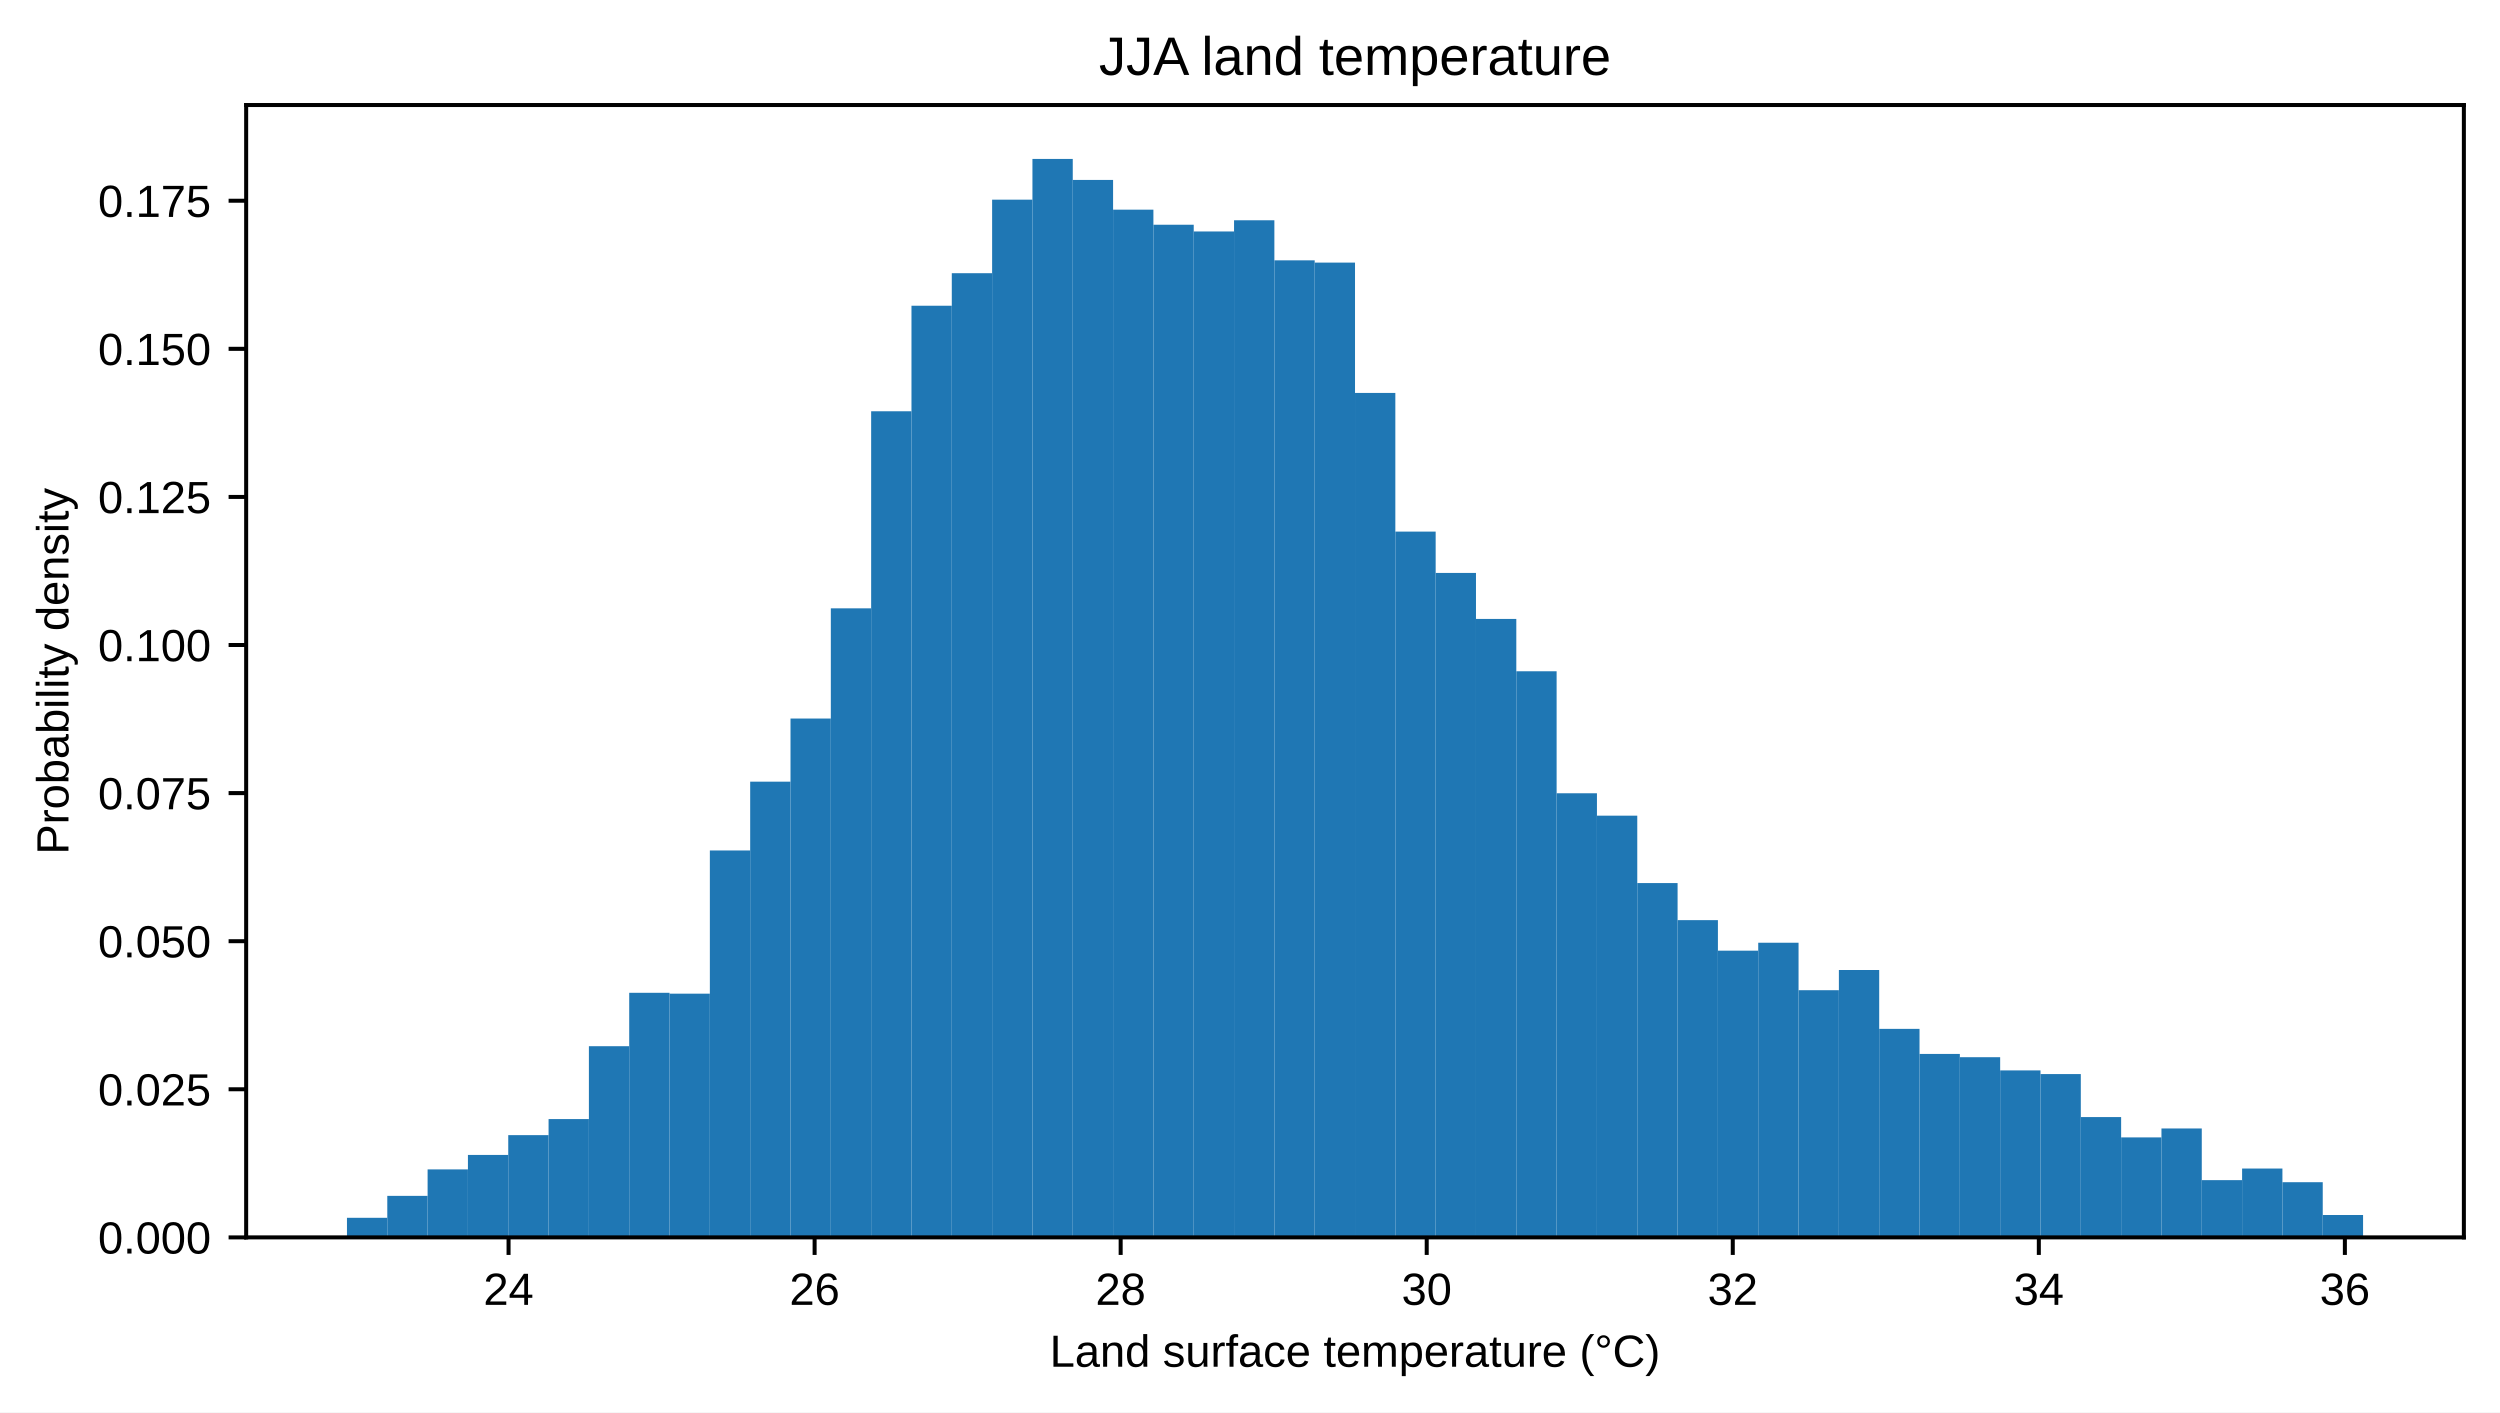
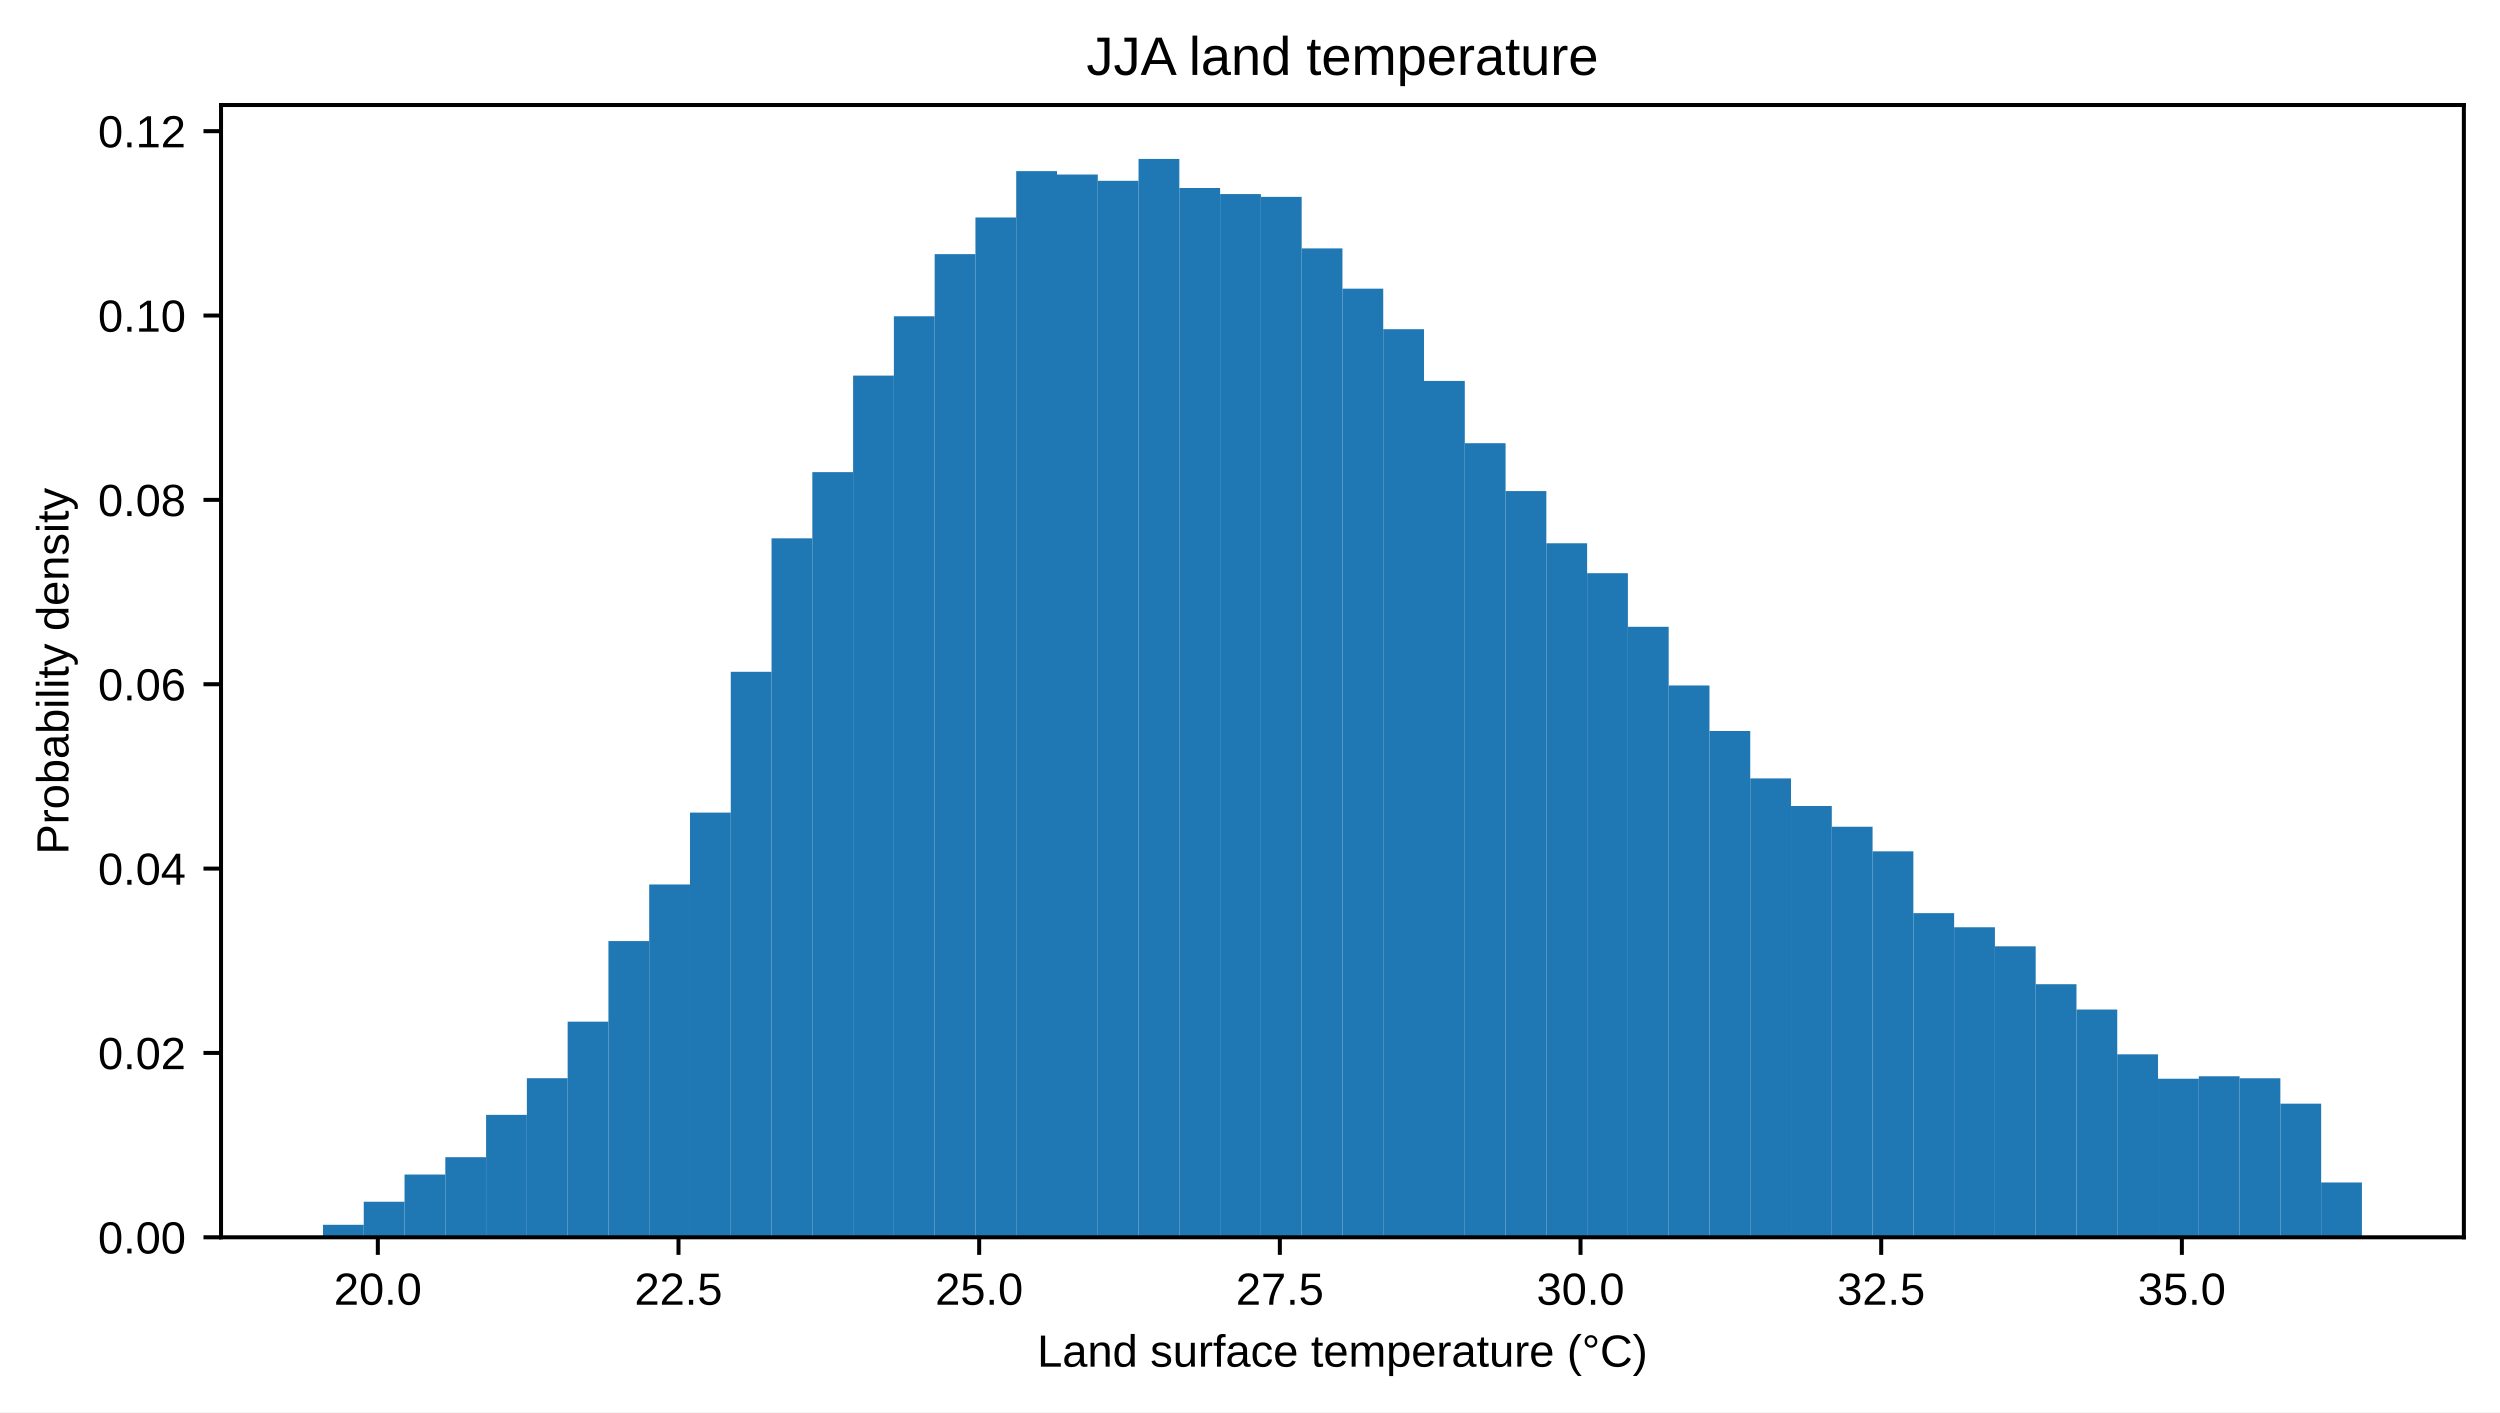
- <svg xmlns="http://www.w3.org/2000/svg" xmlns:xlink="http://www.w3.org/1999/xlink" width="498.215pt" height="281.47pt" viewBox="0 0 498.215 281.47" version="1.1">
+ <svg xmlns="http://www.w3.org/2000/svg" xmlns:xlink="http://www.w3.org/1999/xlink" width="498.25pt" height="281.47pt" viewBox="0 0 498.25 281.47" version="1.1">
  <defs>
    <style type="text/css">*{stroke-linejoin: round; stroke-linecap: butt}</style>
  </defs>
  <g id="figure_1">
    <g id="patch_1">
-       <path d="M 0 281.47 L 498.215 281.47 L 498.215 0 L 0 0 z " style="fill: #ffffff" />
+       <path d="M 0 281.47 L 498.25 281.47 L 498.25 0 L 0 0 z " style="fill: #ffffff" />
    </g>
    <g id="axes_1">
      <g id="patch_2">
-         <path d="M 49.056 246.593 L 491.015 246.593 L 491.015 20.93 L 49.056 20.93 z " style="fill: #ffffff" />
+         <path d="M 44.051 246.593 L 491.05 246.593 L 491.05 20.93 L 44.051 20.93 z " style="fill: #ffffff" />
      </g>
      <g id="patch_3">
-         <path d="M 69.145 246.593 L 77.181 246.593 L 77.181 242.697 L 69.145 242.697 z " clip-path="url(#pe80c046112)" style="fill: #1f77b4" />
+         <path d="M 64.369 246.593 L 72.496 246.593 L 72.496 244.097 L 64.369 244.097 z " clip-path="url(#pc159549e2c)" style="fill: #1f77b4" />
      </g>
      <g id="patch_4">
-         <path d="M 77.181 246.593 L 85.216 246.593 L 85.216 238.314 L 77.181 238.314 z " clip-path="url(#pe80c046112)" style="fill: #1f77b4" />
+         <path d="M 72.496 246.593 L 80.624 246.593 L 80.624 239.502 L 72.496 239.502 z " clip-path="url(#pc159549e2c)" style="fill: #1f77b4" />
      </g>
      <g id="patch_5">
-         <path d="M 85.216 246.593 L 93.252 246.593 L 93.252 233.039 L 85.216 233.039 z " clip-path="url(#pe80c046112)" style="fill: #1f77b4" />
+         <path d="M 80.624 246.593 L 88.751 246.593 L 88.751 234.078 L 80.624 234.078 z " clip-path="url(#pc159549e2c)" style="fill: #1f77b4" />
      </g>
      <g id="patch_6">
-         <path d="M 93.252 246.593 L 101.287 246.593 L 101.287 230.158 L 93.252 230.158 z " clip-path="url(#pe80c046112)" style="fill: #1f77b4" />
+         <path d="M 88.751 246.593 L 96.878 246.593 L 96.878 230.626 L 88.751 230.626 z " clip-path="url(#pc159549e2c)" style="fill: #1f77b4" />
      </g>
      <g id="patch_7">
-         <path d="M 101.287 246.593 L 109.323 246.593 L 109.323 226.221 L 101.287 226.221 z " clip-path="url(#pe80c046112)" style="fill: #1f77b4" />
+         <path d="M 96.878 246.593 L 105.005 246.593 L 105.005 222.198 L 96.878 222.198 z " clip-path="url(#pc159549e2c)" style="fill: #1f77b4" />
      </g>
      <g id="patch_8">
-         <path d="M 109.323 246.593 L 117.359 246.593 L 117.359 223.015 L 109.323 223.015 z " clip-path="url(#pe80c046112)" style="fill: #1f77b4" />
+         <path d="M 105.005 246.593 L 113.133 246.593 L 113.133 214.879 L 105.005 214.879 z " clip-path="url(#pc159549e2c)" style="fill: #1f77b4" />
      </g>
      <g id="patch_9">
-         <path d="M 117.359 246.593 L 125.394 246.593 L 125.394 208.487 L 117.359 208.487 z " clip-path="url(#pe80c046112)" style="fill: #1f77b4" />
+         <path d="M 113.133 246.593 L 121.26 246.593 L 121.26 203.625 L 113.133 203.625 z " clip-path="url(#pc159549e2c)" style="fill: #1f77b4" />
      </g>
      <g id="patch_10">
-         <path d="M 125.394 246.593 L 133.43 246.593 L 133.43 197.855 L 125.394 197.855 z " clip-path="url(#pe80c046112)" style="fill: #1f77b4" />
+         <path d="M 121.26 246.593 L 129.387 246.593 L 129.387 187.556 L 121.26 187.556 z " clip-path="url(#pc159549e2c)" style="fill: #1f77b4" />
      </g>
      <g id="patch_11">
-         <path d="M 133.43 246.593 L 141.465 246.593 L 141.465 198.018 L 133.43 198.018 z " clip-path="url(#pe80c046112)" style="fill: #1f77b4" />
+         <path d="M 129.387 246.593 L 137.514 246.593 L 137.514 176.268 L 129.387 176.268 z " clip-path="url(#pc159549e2c)" style="fill: #1f77b4" />
      </g>
      <g id="patch_12">
-         <path d="M 141.465 246.593 L 149.501 246.593 L 149.501 169.489 L 141.465 169.489 z " clip-path="url(#pe80c046112)" style="fill: #1f77b4" />
+         <path d="M 137.514 246.593 L 145.642 246.593 L 145.642 161.951 L 137.514 161.951 z " clip-path="url(#pc159549e2c)" style="fill: #1f77b4" />
      </g>
      <g id="patch_13">
-         <path d="M 149.501 246.593 L 157.537 246.593 L 157.537 155.773 L 149.501 155.773 z " clip-path="url(#pe80c046112)" style="fill: #1f77b4" />
+         <path d="M 145.642 246.593 L 153.769 246.593 L 153.769 133.884 L 145.642 133.884 z " clip-path="url(#pc159549e2c)" style="fill: #1f77b4" />
      </g>
      <g id="patch_14">
-         <path d="M 157.537 246.593 L 165.572 246.593 L 165.572 143.193 L 157.537 143.193 z " clip-path="url(#pe80c046112)" style="fill: #1f77b4" />
+         <path d="M 153.769 246.593 L 161.896 246.593 L 161.896 107.289 L 153.769 107.289 z " clip-path="url(#pc159549e2c)" style="fill: #1f77b4" />
      </g>
      <g id="patch_15">
-         <path d="M 165.572 246.593 L 173.608 246.593 L 173.608 121.238 L 165.572 121.238 z " clip-path="url(#pe80c046112)" style="fill: #1f77b4" />
+         <path d="M 161.896 246.593 L 170.023 246.593 L 170.023 94.098 L 161.896 94.098 z " clip-path="url(#pc159549e2c)" style="fill: #1f77b4" />
      </g>
      <g id="patch_16">
-         <path d="M 173.608 246.593 L 181.644 246.593 L 181.644 81.956 L 173.608 81.956 z " clip-path="url(#pe80c046112)" style="fill: #1f77b4" />
+         <path d="M 170.023 246.593 L 178.151 246.593 L 178.151 74.864 L 170.023 74.864 z " clip-path="url(#pc159549e2c)" style="fill: #1f77b4" />
      </g>
      <g id="patch_17">
-         <path d="M 181.644 246.593 L 189.679 246.593 L 189.679 60.935 L 181.644 60.935 z " clip-path="url(#pe80c046112)" style="fill: #1f77b4" />
+         <path d="M 178.151 246.593 L 186.278 246.593 L 186.278 63.027 L 178.151 63.027 z " clip-path="url(#pc159549e2c)" style="fill: #1f77b4" />
      </g>
      <g id="patch_18">
-         <path d="M 189.679 246.593 L 197.715 246.593 L 197.715 54.442 L 189.679 54.442 z " clip-path="url(#pe80c046112)" style="fill: #1f77b4" />
+         <path d="M 186.278 246.593 L 194.405 246.593 L 194.405 50.647 L 186.278 50.647 z " clip-path="url(#pc159549e2c)" style="fill: #1f77b4" />
      </g>
      <g id="patch_19">
-         <path d="M 197.715 246.593 L 205.75 246.593 L 205.75 39.792 L 197.715 39.792 z " clip-path="url(#pe80c046112)" style="fill: #1f77b4" />
+         <path d="M 194.405 246.593 L 202.532 246.593 L 202.532 43.336 L 194.405 43.336 z " clip-path="url(#pc159549e2c)" style="fill: #1f77b4" />
      </g>
      <g id="patch_20">
-         <path d="M 205.75 246.593 L 213.786 246.593 L 213.786 31.676 L 205.75 31.676 z " clip-path="url(#pe80c046112)" style="fill: #1f77b4" />
+         <path d="M 202.532 246.593 L 210.66 246.593 L 210.66 34.105 L 202.532 34.105 z " clip-path="url(#pc159549e2c)" style="fill: #1f77b4" />
      </g>
      <g id="patch_21">
-         <path d="M 213.786 246.593 L 221.822 246.593 L 221.822 35.856 L 213.786 35.856 z " clip-path="url(#pe80c046112)" style="fill: #1f77b4" />
+         <path d="M 210.66 246.593 L 218.787 246.593 L 218.787 34.79 L 210.66 34.79 z " clip-path="url(#pc159549e2c)" style="fill: #1f77b4" />
      </g>
      <g id="patch_22">
-         <path d="M 221.822 246.593 L 229.857 246.593 L 229.857 41.781 L 221.822 41.781 z " clip-path="url(#pe80c046112)" style="fill: #1f77b4" />
+         <path d="M 218.787 246.593 L 226.914 246.593 L 226.914 36.034 L 218.787 36.034 z " clip-path="url(#pc159549e2c)" style="fill: #1f77b4" />
      </g>
      <g id="patch_23">
-         <path d="M 229.857 246.593 L 237.893 246.593 L 237.893 44.784 L 229.857 44.784 z " clip-path="url(#pe80c046112)" style="fill: #1f77b4" />
+         <path d="M 226.914 246.593 L 235.041 246.593 L 235.041 31.676 L 226.914 31.676 z " clip-path="url(#pc159549e2c)" style="fill: #1f77b4" />
      </g>
      <g id="patch_24">
-         <path d="M 237.893 246.593 L 245.928 246.593 L 245.928 46.123 L 237.893 46.123 z " clip-path="url(#pe80c046112)" style="fill: #1f77b4" />
+         <path d="M 235.041 246.593 L 243.169 246.593 L 243.169 37.472 L 235.041 37.472 z " clip-path="url(#pc159549e2c)" style="fill: #1f77b4" />
      </g>
      <g id="patch_25">
-         <path d="M 245.928 246.593 L 253.964 246.593 L 253.964 43.891 L 245.928 43.891 z " clip-path="url(#pe80c046112)" style="fill: #1f77b4" />
+         <path d="M 243.169 246.593 L 251.296 246.593 L 251.296 38.674 L 243.169 38.674 z " clip-path="url(#pc159549e2c)" style="fill: #1f77b4" />
      </g>
      <g id="patch_26">
-         <path d="M 253.964 246.593 L 262 246.593 L 262 51.886 L 253.964 51.886 z " clip-path="url(#pe80c046112)" style="fill: #1f77b4" />
+         <path d="M 251.296 246.593 L 259.423 246.593 L 259.423 39.232 L 251.296 39.232 z " clip-path="url(#pc159549e2c)" style="fill: #1f77b4" />
      </g>
      <g id="patch_27">
-         <path d="M 262 246.593 L 270.035 246.593 L 270.035 52.332 L 262 52.332 z " clip-path="url(#pe80c046112)" style="fill: #1f77b4" />
+         <path d="M 259.423 246.593 L 267.55 246.593 L 267.55 49.505 L 259.423 49.505 z " clip-path="url(#pc159549e2c)" style="fill: #1f77b4" />
      </g>
      <g id="patch_28">
-         <path d="M 270.035 246.593 L 278.071 246.593 L 278.071 78.304 L 270.035 78.304 z " clip-path="url(#pe80c046112)" style="fill: #1f77b4" />
+         <path d="M 267.55 246.593 L 275.678 246.593 L 275.678 57.527 L 267.55 57.527 z " clip-path="url(#pc159549e2c)" style="fill: #1f77b4" />
      </g>
      <g id="patch_29">
-         <path d="M 278.071 246.593 L 286.107 246.593 L 286.107 105.939 L 278.071 105.939 z " clip-path="url(#pe80c046112)" style="fill: #1f77b4" />
+         <path d="M 275.678 246.593 L 283.805 246.593 L 283.805 65.607 L 275.678 65.607 z " clip-path="url(#pc159549e2c)" style="fill: #1f77b4" />
      </g>
      <g id="patch_30">
-         <path d="M 286.107 246.593 L 294.142 246.593 L 294.142 114.177 L 286.107 114.177 z " clip-path="url(#pe80c046112)" style="fill: #1f77b4" />
+         <path d="M 283.805 246.593 L 291.932 246.593 L 291.932 75.914 L 283.805 75.914 z " clip-path="url(#pc159549e2c)" style="fill: #1f77b4" />
      </g>
      <g id="patch_31">
-         <path d="M 294.142 246.593 L 302.178 246.593 L 302.178 123.349 L 294.142 123.349 z " clip-path="url(#pe80c046112)" style="fill: #1f77b4" />
+         <path d="M 291.932 246.593 L 300.059 246.593 L 300.059 88.335 L 291.932 88.335 z " clip-path="url(#pc159549e2c)" style="fill: #1f77b4" />
      </g>
      <g id="patch_32">
-         <path d="M 302.178 246.593 L 310.213 246.593 L 310.213 133.778 L 302.178 133.778 z " clip-path="url(#pe80c046112)" style="fill: #1f77b4" />
+         <path d="M 300.059 246.593 L 308.187 246.593 L 308.187 97.863 L 300.059 97.863 z " clip-path="url(#pc159549e2c)" style="fill: #1f77b4" />
      </g>
      <g id="patch_33">
-         <path d="M 310.213 246.593 L 318.249 246.593 L 318.249 158.086 L 310.213 158.086 z " clip-path="url(#pe80c046112)" style="fill: #1f77b4" />
+         <path d="M 308.187 246.593 L 316.314 246.593 L 316.314 108.279 L 308.187 108.279 z " clip-path="url(#pc159549e2c)" style="fill: #1f77b4" />
      </g>
      <g id="patch_34">
-         <path d="M 318.249 246.593 L 326.285 246.593 L 326.285 162.55 L 318.249 162.55 z " clip-path="url(#pe80c046112)" style="fill: #1f77b4" />
+         <path d="M 316.314 246.593 L 324.441 246.593 L 324.441 114.236 L 316.314 114.236 z " clip-path="url(#pc159549e2c)" style="fill: #1f77b4" />
      </g>
      <g id="patch_35">
-         <path d="M 326.285 246.593 L 334.32 246.593 L 334.32 175.982 L 326.285 175.982 z " clip-path="url(#pe80c046112)" style="fill: #1f77b4" />
+         <path d="M 324.441 246.593 L 332.568 246.593 L 332.568 124.915 L 324.441 124.915 z " clip-path="url(#pc159549e2c)" style="fill: #1f77b4" />
      </g>
      <g id="patch_36">
-         <path d="M 334.32 246.593 L 342.356 246.593 L 342.356 183.368 L 334.32 183.368 z " clip-path="url(#pe80c046112)" style="fill: #1f77b4" />
+         <path d="M 332.568 246.593 L 340.696 246.593 L 340.696 136.609 L 332.568 136.609 z " clip-path="url(#pc159549e2c)" style="fill: #1f77b4" />
      </g>
      <g id="patch_37">
-         <path d="M 342.356 246.593 L 350.391 246.593 L 350.391 189.455 L 342.356 189.455 z " clip-path="url(#pe80c046112)" style="fill: #1f77b4" />
+         <path d="M 340.696 246.593 L 348.823 246.593 L 348.823 145.688 L 340.696 145.688 z " clip-path="url(#pc159549e2c)" style="fill: #1f77b4" />
      </g>
      <g id="patch_38">
-         <path d="M 350.391 246.593 L 358.427 246.593 L 358.427 187.872 L 350.391 187.872 z " clip-path="url(#pe80c046112)" style="fill: #1f77b4" />
+         <path d="M 348.823 246.593 L 356.95 246.593 L 356.95 155.14 L 348.823 155.14 z " clip-path="url(#pc159549e2c)" style="fill: #1f77b4" />
      </g>
      <g id="patch_39">
-         <path d="M 358.427 246.593 L 366.463 246.593 L 366.463 197.328 L 358.427 197.328 z " clip-path="url(#pe80c046112)" style="fill: #1f77b4" />
+         <path d="M 356.95 246.593 L 365.077 246.593 L 365.077 160.64 L 356.95 160.64 z " clip-path="url(#pc159549e2c)" style="fill: #1f77b4" />
      </g>
      <g id="patch_40">
-         <path d="M 366.463 246.593 L 374.498 246.593 L 374.498 193.31 L 366.463 193.31 z " clip-path="url(#pe80c046112)" style="fill: #1f77b4" />
+         <path d="M 365.077 246.593 L 373.205 246.593 L 373.205 164.769 L 365.077 164.769 z " clip-path="url(#pc159549e2c)" style="fill: #1f77b4" />
      </g>
      <g id="patch_41">
-         <path d="M 374.498 246.593 L 382.534 246.593 L 382.534 205.038 L 374.498 205.038 z " clip-path="url(#pe80c046112)" style="fill: #1f77b4" />
+         <path d="M 373.205 246.593 L 381.332 246.593 L 381.332 169.677 L 373.205 169.677 z " clip-path="url(#pc159549e2c)" style="fill: #1f77b4" />
      </g>
      <g id="patch_42">
-         <path d="M 382.534 246.593 L 390.57 246.593 L 390.57 210.03 L 382.534 210.03 z " clip-path="url(#pe80c046112)" style="fill: #1f77b4" />
+         <path d="M 381.332 246.593 L 389.459 246.593 L 389.459 181.988 L 381.332 181.988 z " clip-path="url(#pc159549e2c)" style="fill: #1f77b4" />
      </g>
      <g id="patch_43">
-         <path d="M 390.57 246.593 L 398.605 246.593 L 398.605 210.679 L 390.57 210.679 z " clip-path="url(#pe80c046112)" style="fill: #1f77b4" />
+         <path d="M 389.459 246.593 L 397.586 246.593 L 397.586 184.798 L 389.459 184.798 z " clip-path="url(#pc159549e2c)" style="fill: #1f77b4" />
      </g>
      <g id="patch_44">
-         <path d="M 398.605 246.593 L 406.641 246.593 L 406.641 213.317 L 398.605 213.317 z " clip-path="url(#pe80c046112)" style="fill: #1f77b4" />
+         <path d="M 397.586 246.593 L 405.714 246.593 L 405.714 188.605 L 397.586 188.605 z " clip-path="url(#pc159549e2c)" style="fill: #1f77b4" />
      </g>
      <g id="patch_45">
-         <path d="M 406.641 246.593 L 414.676 246.593 L 414.676 214.047 L 406.641 214.047 z " clip-path="url(#pe80c046112)" style="fill: #1f77b4" />
+         <path d="M 405.714 246.593 L 413.841 246.593 L 413.841 196.145 L 405.714 196.145 z " clip-path="url(#pc159549e2c)" style="fill: #1f77b4" />
      </g>
      <g id="patch_46">
-         <path d="M 414.676 246.593 L 422.712 246.593 L 422.712 222.61 L 414.676 222.61 z " clip-path="url(#pe80c046112)" style="fill: #1f77b4" />
+         <path d="M 413.841 246.593 L 421.968 246.593 L 421.968 201.196 L 413.841 201.196 z " clip-path="url(#pc159549e2c)" style="fill: #1f77b4" />
      </g>
      <g id="patch_47">
-         <path d="M 422.712 246.593 L 430.748 246.593 L 430.748 226.668 L 422.712 226.668 z " clip-path="url(#pe80c046112)" style="fill: #1f77b4" />
+         <path d="M 421.968 246.593 L 430.095 246.593 L 430.095 210.123 L 421.968 210.123 z " clip-path="url(#pc159549e2c)" style="fill: #1f77b4" />
      </g>
      <g id="patch_48">
-         <path d="M 430.748 246.593 L 438.783 246.593 L 438.783 224.882 L 430.748 224.882 z " clip-path="url(#pe80c046112)" style="fill: #1f77b4" />
+         <path d="M 430.095 246.593 L 438.223 246.593 L 438.223 214.997 L 430.095 214.997 z " clip-path="url(#pc159549e2c)" style="fill: #1f77b4" />
      </g>
      <g id="patch_49">
-         <path d="M 438.783 246.593 L 446.819 246.593 L 446.819 235.19 L 438.783 235.19 z " clip-path="url(#pe80c046112)" style="fill: #1f77b4" />
+         <path d="M 438.223 246.593 L 446.35 246.593 L 446.35 214.506 L 438.223 214.506 z " clip-path="url(#pc159549e2c)" style="fill: #1f77b4" />
      </g>
      <g id="patch_50">
-         <path d="M 446.819 246.593 L 454.854 246.593 L 454.854 232.877 L 446.819 232.877 z " clip-path="url(#pe80c046112)" style="fill: #1f77b4" />
+         <path d="M 446.35 246.593 L 454.477 246.593 L 454.477 214.904 L 446.35 214.904 z " clip-path="url(#pc159549e2c)" style="fill: #1f77b4" />
      </g>
      <g id="patch_51">
-         <path d="M 454.854 246.593 L 462.89 246.593 L 462.89 235.596 L 454.854 235.596 z " clip-path="url(#pe80c046112)" style="fill: #1f77b4" />
+         <path d="M 454.477 246.593 L 462.604 246.593 L 462.604 219.956 L 454.477 219.956 z " clip-path="url(#pc159549e2c)" style="fill: #1f77b4" />
      </g>
      <g id="patch_52">
-         <path d="M 462.89 246.593 L 470.926 246.593 L 470.926 242.129 L 462.89 242.129 z " clip-path="url(#pe80c046112)" style="fill: #1f77b4" />
+         <path d="M 462.604 246.593 L 470.732 246.593 L 470.732 235.669 L 462.604 235.669 z " clip-path="url(#pc159549e2c)" style="fill: #1f77b4" />
      </g>
      <g id="matplotlib.axis_1">
        <g id="xtick_1">
          <g id="line2d_1">
            <defs>
-               <path id="m35d79a2eb1" d="M 0 0 L 0 3.5 " style="stroke: #000000; stroke-width: 0.8" />
+               <path id="mf73aa0da27" d="M 0 0 L 0 3.5 " style="stroke: #000000; stroke-width: 0.8" />
            </defs>
            <g>
-               <use xlink:href="#m35d79a2eb1" x="101.348" y="246.593" style="stroke: #000000; stroke-width: 0.8" />
+               <use xlink:href="#mf73aa0da27" x="75.301" y="246.593" style="stroke: #000000; stroke-width: 0.8" />
            </g>
          </g>
          <g id="text_1">
-             <text style="font-size: 9px; font-family: 'Arial', 'Helvetica', 'DejaVu Sans', sans-serif; text-anchor: middle" x="101.348" y="260.035" transform="rotate(-0 101.3479 260.035)">24</text>
+             <text style="font-size: 9px; font-family: 'Arial', 'Helvetica', 'DejaVu Sans', sans-serif; text-anchor: middle" x="75.301" y="260.035" transform="rotate(-0 75.30113 260.035)">20.0</text>
          </g>
        </g>
        <g id="xtick_2">
          <g id="line2d_2">
            <g>
-               <use xlink:href="#m35d79a2eb1" x="162.34" y="246.593" style="stroke: #000000; stroke-width: 0.8" />
+               <use xlink:href="#mf73aa0da27" x="135.225" y="246.593" style="stroke: #000000; stroke-width: 0.8" />
            </g>
          </g>
          <g id="text_2">
-             <text style="font-size: 9px; font-family: 'Arial', 'Helvetica', 'DejaVu Sans', sans-serif; text-anchor: middle" x="162.34" y="260.035" transform="rotate(-0 162.34 260.035)">26</text>
+             <text style="font-size: 9px; font-family: 'Arial', 'Helvetica', 'DejaVu Sans', sans-serif; text-anchor: middle" x="135.225" y="260.035" transform="rotate(-0 135.2255 260.035)">22.5</text>
          </g>
        </g>
        <g id="xtick_3">
          <g id="line2d_3">
            <g>
-               <use xlink:href="#m35d79a2eb1" x="223.332" y="246.593" style="stroke: #000000; stroke-width: 0.8" />
+               <use xlink:href="#mf73aa0da27" x="195.15" y="246.593" style="stroke: #000000; stroke-width: 0.8" />
            </g>
          </g>
          <g id="text_3">
-             <text style="font-size: 9px; font-family: 'Arial', 'Helvetica', 'DejaVu Sans', sans-serif; text-anchor: middle" x="223.332" y="260.035" transform="rotate(-0 223.3322 260.035)">28</text>
+             <text style="font-size: 9px; font-family: 'Arial', 'Helvetica', 'DejaVu Sans', sans-serif; text-anchor: middle" x="195.15" y="260.035" transform="rotate(-0 195.1498 260.035)">25.0</text>
          </g>
        </g>
        <g id="xtick_4">
          <g id="line2d_4">
            <g>
-               <use xlink:href="#m35d79a2eb1" x="284.324" y="246.593" style="stroke: #000000; stroke-width: 0.8" />
+               <use xlink:href="#mf73aa0da27" x="255.074" y="246.593" style="stroke: #000000; stroke-width: 0.8" />
            </g>
          </g>
          <g id="text_4">
-             <text style="font-size: 9px; font-family: 'Arial', 'Helvetica', 'DejaVu Sans', sans-serif; text-anchor: middle" x="284.324" y="260.035" transform="rotate(-0 284.3244 260.035)">30</text>
+             <text style="font-size: 9px; font-family: 'Arial', 'Helvetica', 'DejaVu Sans', sans-serif; text-anchor: middle" x="255.074" y="260.035" transform="rotate(-0 255.0741 260.035)">27.5</text>
          </g>
        </g>
        <g id="xtick_5">
          <g id="line2d_5">
            <g>
-               <use xlink:href="#m35d79a2eb1" x="345.317" y="246.593" style="stroke: #000000; stroke-width: 0.8" />
+               <use xlink:href="#mf73aa0da27" x="314.998" y="246.593" style="stroke: #000000; stroke-width: 0.8" />
            </g>
          </g>
          <g id="text_5">
-             <text style="font-size: 9px; font-family: 'Arial', 'Helvetica', 'DejaVu Sans', sans-serif; text-anchor: middle" x="345.317" y="260.035" transform="rotate(-0 345.3165 260.035)">32</text>
+             <text style="font-size: 9px; font-family: 'Arial', 'Helvetica', 'DejaVu Sans', sans-serif; text-anchor: middle" x="314.998" y="260.035" transform="rotate(-0 314.9984 260.035)">30.0</text>
          </g>
        </g>
        <g id="xtick_6">
          <g id="line2d_6">
            <g>
-               <use xlink:href="#m35d79a2eb1" x="406.309" y="246.593" style="stroke: #000000; stroke-width: 0.8" />
+               <use xlink:href="#mf73aa0da27" x="374.923" y="246.593" style="stroke: #000000; stroke-width: 0.8" />
            </g>
          </g>
          <g id="text_6">
-             <text style="font-size: 9px; font-family: 'Arial', 'Helvetica', 'DejaVu Sans', sans-serif; text-anchor: middle" x="406.309" y="260.035" transform="rotate(-0 406.3087 260.035)">34</text>
+             <text style="font-size: 9px; font-family: 'Arial', 'Helvetica', 'DejaVu Sans', sans-serif; text-anchor: middle" x="374.923" y="260.035" transform="rotate(-0 374.9227 260.035)">32.5</text>
          </g>
        </g>
        <g id="xtick_7">
          <g id="line2d_7">
            <g>
-               <use xlink:href="#m35d79a2eb1" x="467.301" y="246.593" style="stroke: #000000; stroke-width: 0.8" />
+               <use xlink:href="#mf73aa0da27" x="434.847" y="246.593" style="stroke: #000000; stroke-width: 0.8" />
            </g>
          </g>
          <g id="text_7">
-             <text style="font-size: 9px; font-family: 'Arial', 'Helvetica', 'DejaVu Sans', sans-serif; text-anchor: middle" x="467.301" y="260.035" transform="rotate(-0 467.3008 260.035)">36</text>
+             <text style="font-size: 9px; font-family: 'Arial', 'Helvetica', 'DejaVu Sans', sans-serif; text-anchor: middle" x="434.847" y="260.035" transform="rotate(-0 434.847 260.035)">35.0</text>
          </g>
        </g>
        <g id="text_8">
-           <text style="font-size: 9px; font-family: 'Arial', 'Helvetica', 'DejaVu Sans', sans-serif; text-anchor: middle" x="270.035" y="272.375" transform="rotate(-0 270.0353 272.3754)">Land surface temperature (°C)</text>
+           <text style="font-size: 9px; font-family: 'Arial', 'Helvetica', 'DejaVu Sans', sans-serif; text-anchor: middle" x="267.55" y="272.375" transform="rotate(-0 267.5505 272.3754)">Land surface temperature (°C)</text>
        </g>
      </g>
      <g id="matplotlib.axis_2">
        <g id="ytick_1">
          <g id="line2d_8">
            <defs>
-               <path id="mca4a76ed5a" d="M 0 0 L -3.5 0 " style="stroke: #000000; stroke-width: 0.8" />
+               <path id="m46013ad36f" d="M 0 0 L -3.5 0 " style="stroke: #000000; stroke-width: 0.8" />
            </defs>
            <g>
-               <use xlink:href="#mca4a76ed5a" x="49.056" y="246.593" style="stroke: #000000; stroke-width: 0.8" />
+               <use xlink:href="#m46013ad36f" x="44.051" y="246.593" style="stroke: #000000; stroke-width: 0.8" />
            </g>
          </g>
          <g id="text_9">
-             <text style="font-size: 9px; font-family: 'Arial', 'Helvetica', 'DejaVu Sans', sans-serif; text-anchor: end" x="42.056" y="249.814" transform="rotate(-0 42.05594 249.814)">0.000</text>
+             <text style="font-size: 9px; font-family: 'Arial', 'Helvetica', 'DejaVu Sans', sans-serif; text-anchor: end" x="37.051" y="249.814" transform="rotate(-0 37.05109 249.814)">0.00</text>
          </g>
        </g>
        <g id="ytick_2">
          <g id="line2d_9">
            <g>
-               <use xlink:href="#mca4a76ed5a" x="49.056" y="217.08" style="stroke: #000000; stroke-width: 0.8" />
+               <use xlink:href="#m46013ad36f" x="44.051" y="209.851" style="stroke: #000000; stroke-width: 0.8" />
            </g>
          </g>
          <g id="text_10">
-             <text style="font-size: 9px; font-family: 'Arial', 'Helvetica', 'DejaVu Sans', sans-serif; text-anchor: end" x="42.056" y="220.301" transform="rotate(-0 42.05594 220.3014)">0.025</text>
+             <text style="font-size: 9px; font-family: 'Arial', 'Helvetica', 'DejaVu Sans', sans-serif; text-anchor: end" x="37.051" y="213.072" transform="rotate(-0 37.05109 213.0721)">0.02</text>
          </g>
        </g>
        <g id="ytick_3">
          <g id="line2d_10">
            <g>
-               <use xlink:href="#mca4a76ed5a" x="49.056" y="187.568" style="stroke: #000000; stroke-width: 0.8" />
+               <use xlink:href="#m46013ad36f" x="44.051" y="173.109" style="stroke: #000000; stroke-width: 0.8" />
            </g>
          </g>
          <g id="text_11">
-             <text style="font-size: 9px; font-family: 'Arial', 'Helvetica', 'DejaVu Sans', sans-serif; text-anchor: end" x="42.056" y="190.789" transform="rotate(-0 42.05594 190.7889)">0.050</text>
+             <text style="font-size: 9px; font-family: 'Arial', 'Helvetica', 'DejaVu Sans', sans-serif; text-anchor: end" x="37.051" y="176.33" transform="rotate(-0 37.05109 176.3302)">0.04</text>
          </g>
        </g>
        <g id="ytick_4">
          <g id="line2d_11">
            <g>
-               <use xlink:href="#mca4a76ed5a" x="49.056" y="158.055" style="stroke: #000000; stroke-width: 0.8" />
+               <use xlink:href="#m46013ad36f" x="44.051" y="136.367" style="stroke: #000000; stroke-width: 0.8" />
            </g>
          </g>
          <g id="text_12">
-             <text style="font-size: 9px; font-family: 'Arial', 'Helvetica', 'DejaVu Sans', sans-serif; text-anchor: end" x="42.056" y="161.276" transform="rotate(-0 42.05594 161.2764)">0.075</text>
+             <text style="font-size: 9px; font-family: 'Arial', 'Helvetica', 'DejaVu Sans', sans-serif; text-anchor: end" x="37.051" y="139.588" transform="rotate(-0 37.05109 139.5884)">0.06</text>
          </g>
        </g>
        <g id="ytick_5">
          <g id="line2d_12">
            <g>
-               <use xlink:href="#mca4a76ed5a" x="49.056" y="128.543" style="stroke: #000000; stroke-width: 0.8" />
+               <use xlink:href="#m46013ad36f" x="44.051" y="99.626" style="stroke: #000000; stroke-width: 0.8" />
            </g>
          </g>
          <g id="text_13">
-             <text style="font-size: 9px; font-family: 'Arial', 'Helvetica', 'DejaVu Sans', sans-serif; text-anchor: end" x="42.056" y="131.764" transform="rotate(-0 42.05594 131.7639)">0.100</text>
+             <text style="font-size: 9px; font-family: 'Arial', 'Helvetica', 'DejaVu Sans', sans-serif; text-anchor: end" x="37.051" y="102.847" transform="rotate(-0 37.05109 102.8465)">0.08</text>
          </g>
        </g>
        <g id="ytick_6">
          <g id="line2d_13">
            <g>
-               <use xlink:href="#mca4a76ed5a" x="49.056" y="99.03" style="stroke: #000000; stroke-width: 0.8" />
+               <use xlink:href="#m46013ad36f" x="44.051" y="62.884" style="stroke: #000000; stroke-width: 0.8" />
            </g>
          </g>
          <g id="text_14">
-             <text style="font-size: 9px; font-family: 'Arial', 'Helvetica', 'DejaVu Sans', sans-serif; text-anchor: end" x="42.056" y="102.251" transform="rotate(-0 42.05594 102.2514)">0.125</text>
+             <text style="font-size: 9px; font-family: 'Arial', 'Helvetica', 'DejaVu Sans', sans-serif; text-anchor: end" x="37.051" y="66.105" transform="rotate(-0 37.05109 66.10468)">0.10</text>
          </g>
        </g>
        <g id="ytick_7">
          <g id="line2d_14">
            <g>
-               <use xlink:href="#mca4a76ed5a" x="49.056" y="69.518" style="stroke: #000000; stroke-width: 0.8" />
+               <use xlink:href="#m46013ad36f" x="44.051" y="26.142" style="stroke: #000000; stroke-width: 0.8" />
            </g>
          </g>
          <g id="text_15">
-             <text style="font-size: 9px; font-family: 'Arial', 'Helvetica', 'DejaVu Sans', sans-serif; text-anchor: end" x="42.056" y="72.739" transform="rotate(-0 42.05594 72.73887)">0.150</text>
-           </g>
-         </g>
-         <g id="ytick_8">
-           <g id="line2d_15">
-             <g>
-               <use xlink:href="#mca4a76ed5a" x="49.056" y="40.005" style="stroke: #000000; stroke-width: 0.8" />
-             </g>
-           </g>
-           <g id="text_16">
-             <text style="font-size: 9px; font-family: 'Arial', 'Helvetica', 'DejaVu Sans', sans-serif; text-anchor: end" x="42.056" y="43.226" transform="rotate(-0 42.05594 43.22635)">0.175</text>
-           </g>
-         </g>
-         <g id="text_17">
+             <text style="font-size: 9px; font-family: 'Arial', 'Helvetica', 'DejaVu Sans', sans-serif; text-anchor: end" x="37.051" y="29.363" transform="rotate(-0 37.05109 29.36283)">0.12</text>
+           </g>
+         </g>
+         <g id="text_16">
          <text style="font-size: 9px; font-family: 'Arial', 'Helvetica', 'DejaVu Sans', sans-serif; text-anchor: middle" x="13.642" y="133.762" transform="rotate(-90 13.64203 133.7617)">Probability density</text>
        </g>
      </g>
      <g id="patch_53">
-         <path d="M 49.056 246.593 L 49.056 20.93 " style="fill: none; stroke: #000000; stroke-width: 0.8; stroke-linejoin: miter; stroke-linecap: square" />
+         <path d="M 44.051 246.593 L 44.051 20.93 " style="fill: none; stroke: #000000; stroke-width: 0.8; stroke-linejoin: miter; stroke-linecap: square" />
      </g>
      <g id="patch_54">
-         <path d="M 491.015 246.593 L 491.015 20.93 " style="fill: none; stroke: #000000; stroke-width: 0.8; stroke-linejoin: miter; stroke-linecap: square" />
+         <path d="M 491.05 246.593 L 491.05 20.93 " style="fill: none; stroke: #000000; stroke-width: 0.8; stroke-linejoin: miter; stroke-linecap: square" />
      </g>
      <g id="patch_55">
-         <path d="M 49.056 246.593 L 491.015 246.593 " style="fill: none; stroke: #000000; stroke-width: 0.8; stroke-linejoin: miter; stroke-linecap: square" />
+         <path d="M 44.051 246.593 L 491.05 246.593 " style="fill: none; stroke: #000000; stroke-width: 0.8; stroke-linejoin: miter; stroke-linecap: square" />
      </g>
      <g id="patch_56">
-         <path d="M 49.056 20.93 L 491.015 20.93 " style="fill: none; stroke: #000000; stroke-width: 0.8; stroke-linejoin: miter; stroke-linecap: square" />
-       </g>
-       <g id="text_18">
-         <text style="font-size: 10.8px; font-family: 'Arial', 'Helvetica', 'DejaVu Sans', sans-serif; text-anchor: middle" x="270.035" y="14.93" transform="rotate(-0 270.0353 14.93044)">JJA land temperature</text>
+         <path d="M 44.051 20.93 L 491.05 20.93 " style="fill: none; stroke: #000000; stroke-width: 0.8; stroke-linejoin: miter; stroke-linecap: square" />
+       </g>
+       <g id="text_17">
+         <text style="font-size: 10.8px; font-family: 'Arial', 'Helvetica', 'DejaVu Sans', sans-serif; text-anchor: middle" x="267.55" y="14.93" transform="rotate(-0 267.5505 14.93044)">JJA land temperature</text>
      </g>
    </g>
  </g>
  <defs>
-     <clipPath id="pe80c046112">
-       <rect x="49.056" y="20.93" width="441.959" height="225.662" />
+     <clipPath id="pc159549e2c">
+       <rect x="44.051" y="20.93" width="446.999" height="225.662" />
    </clipPath>
  </defs>
</svg>
